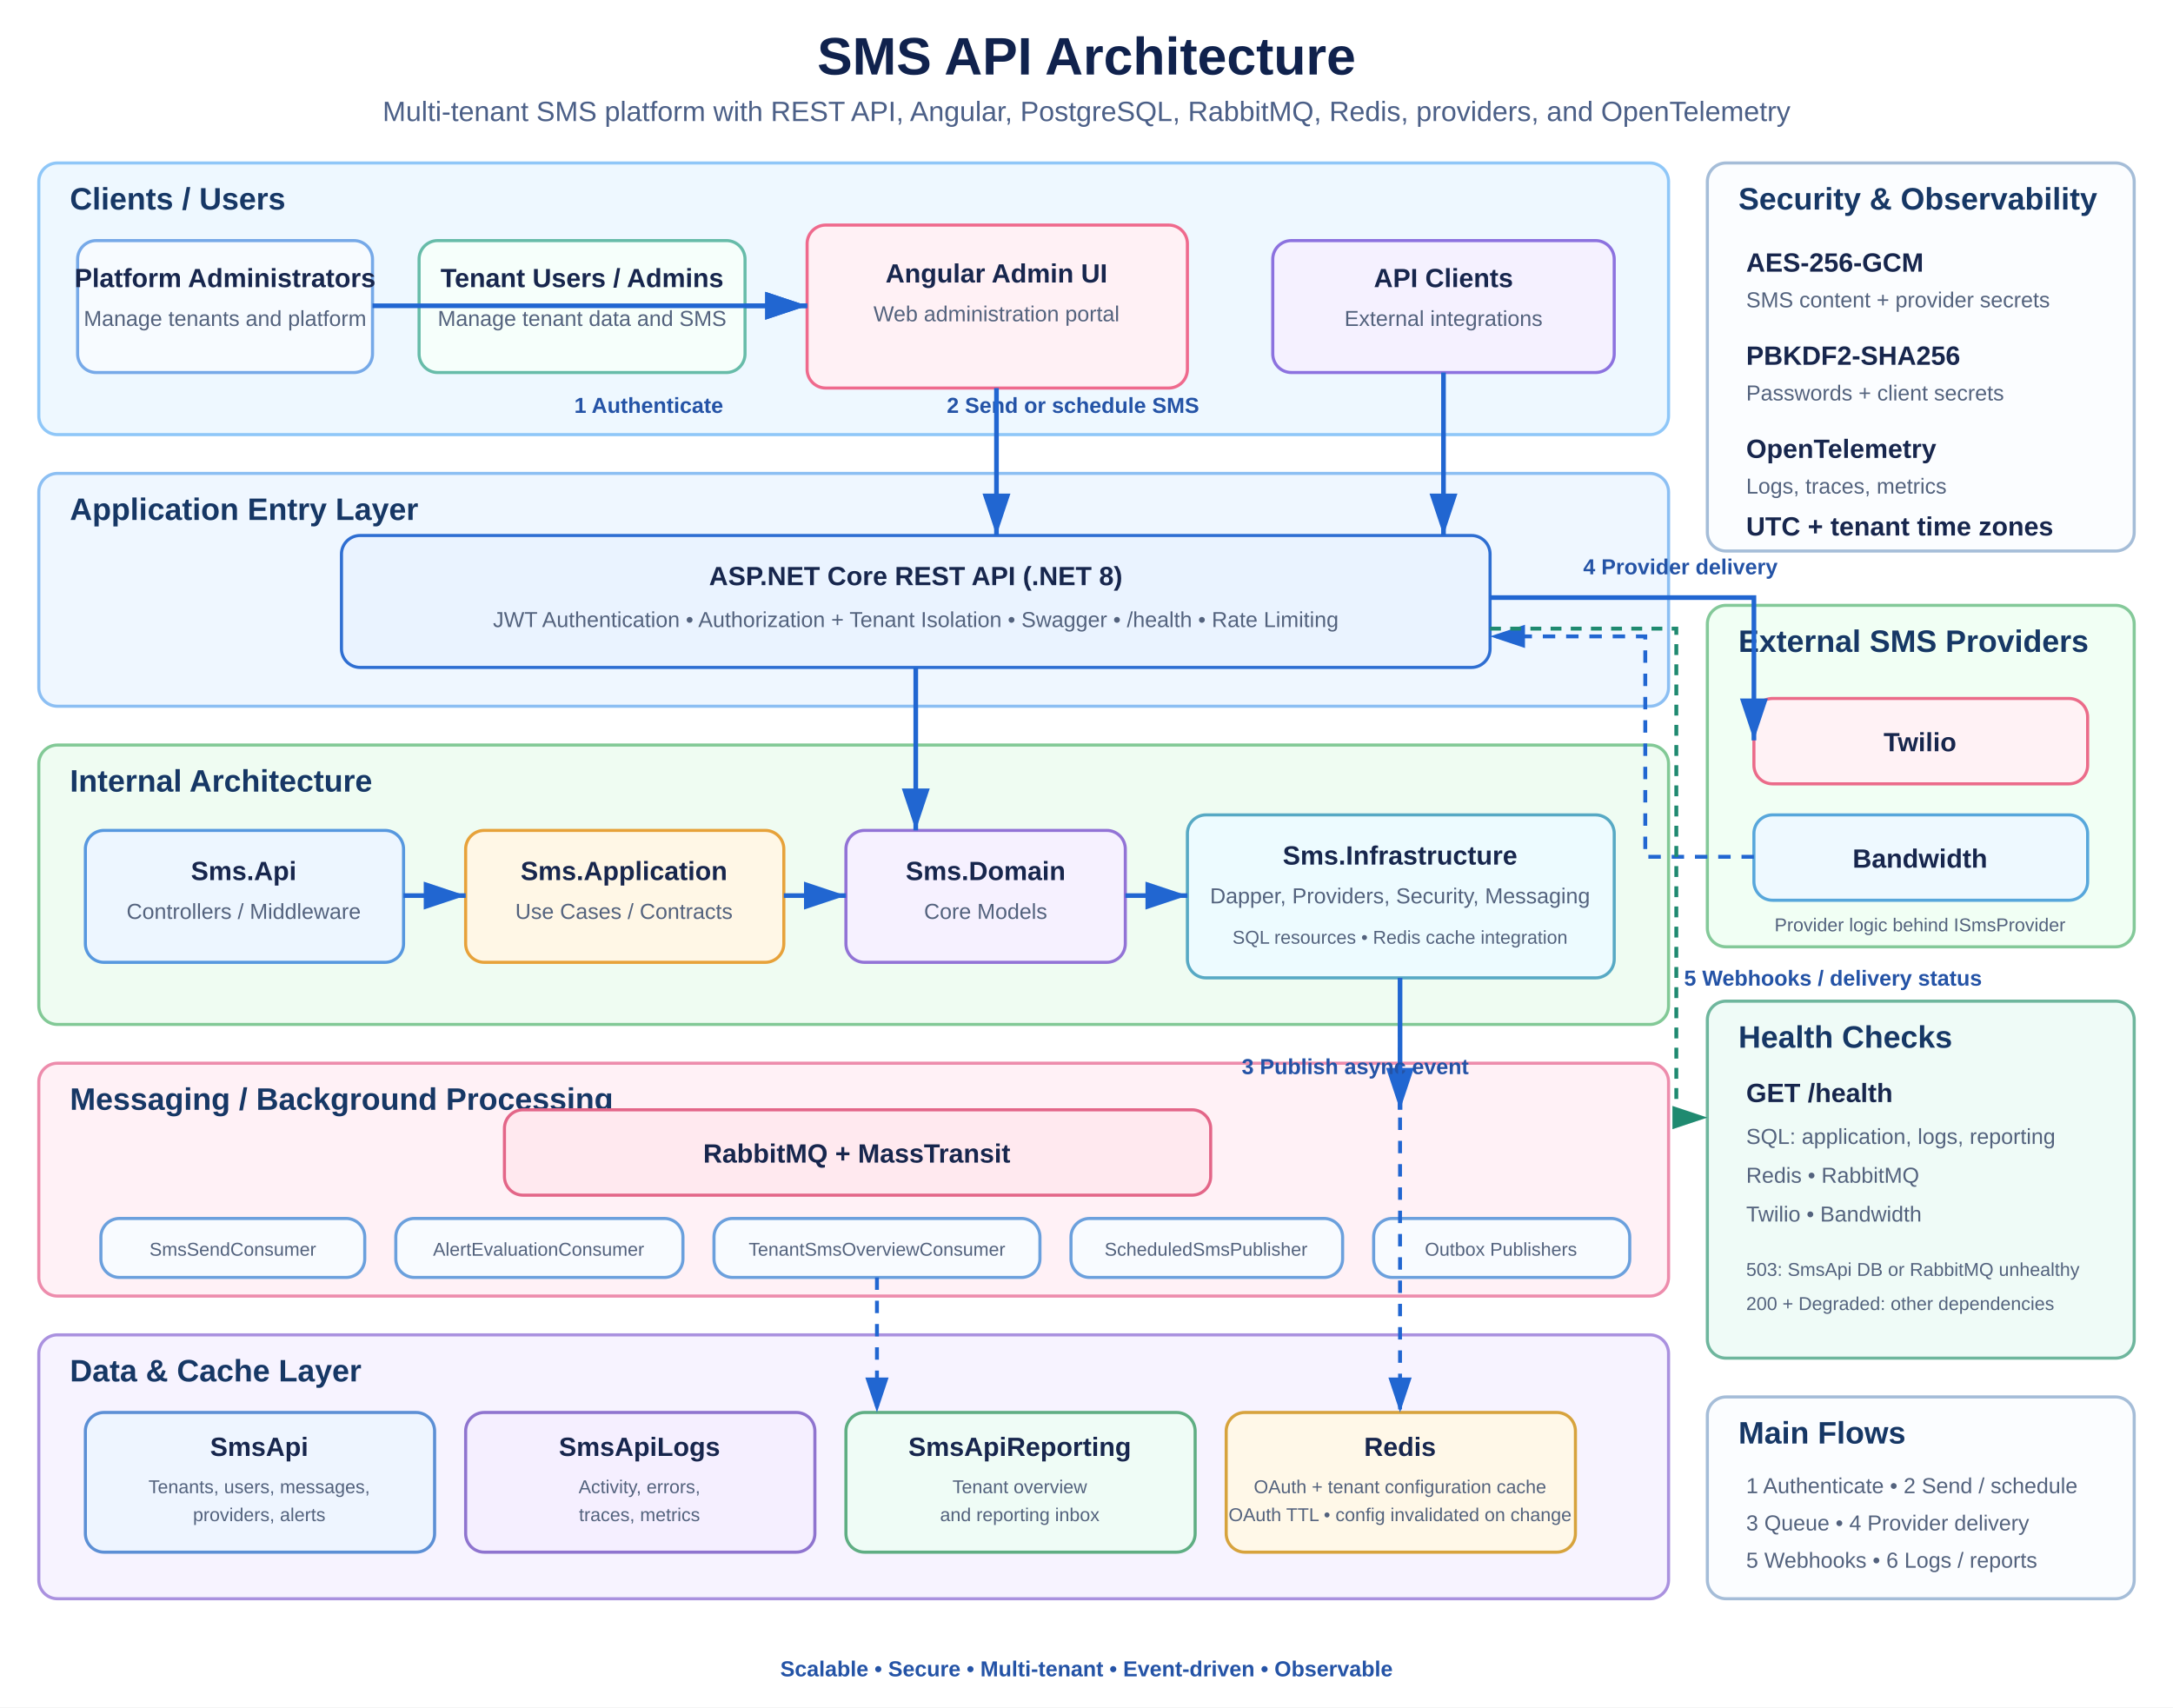
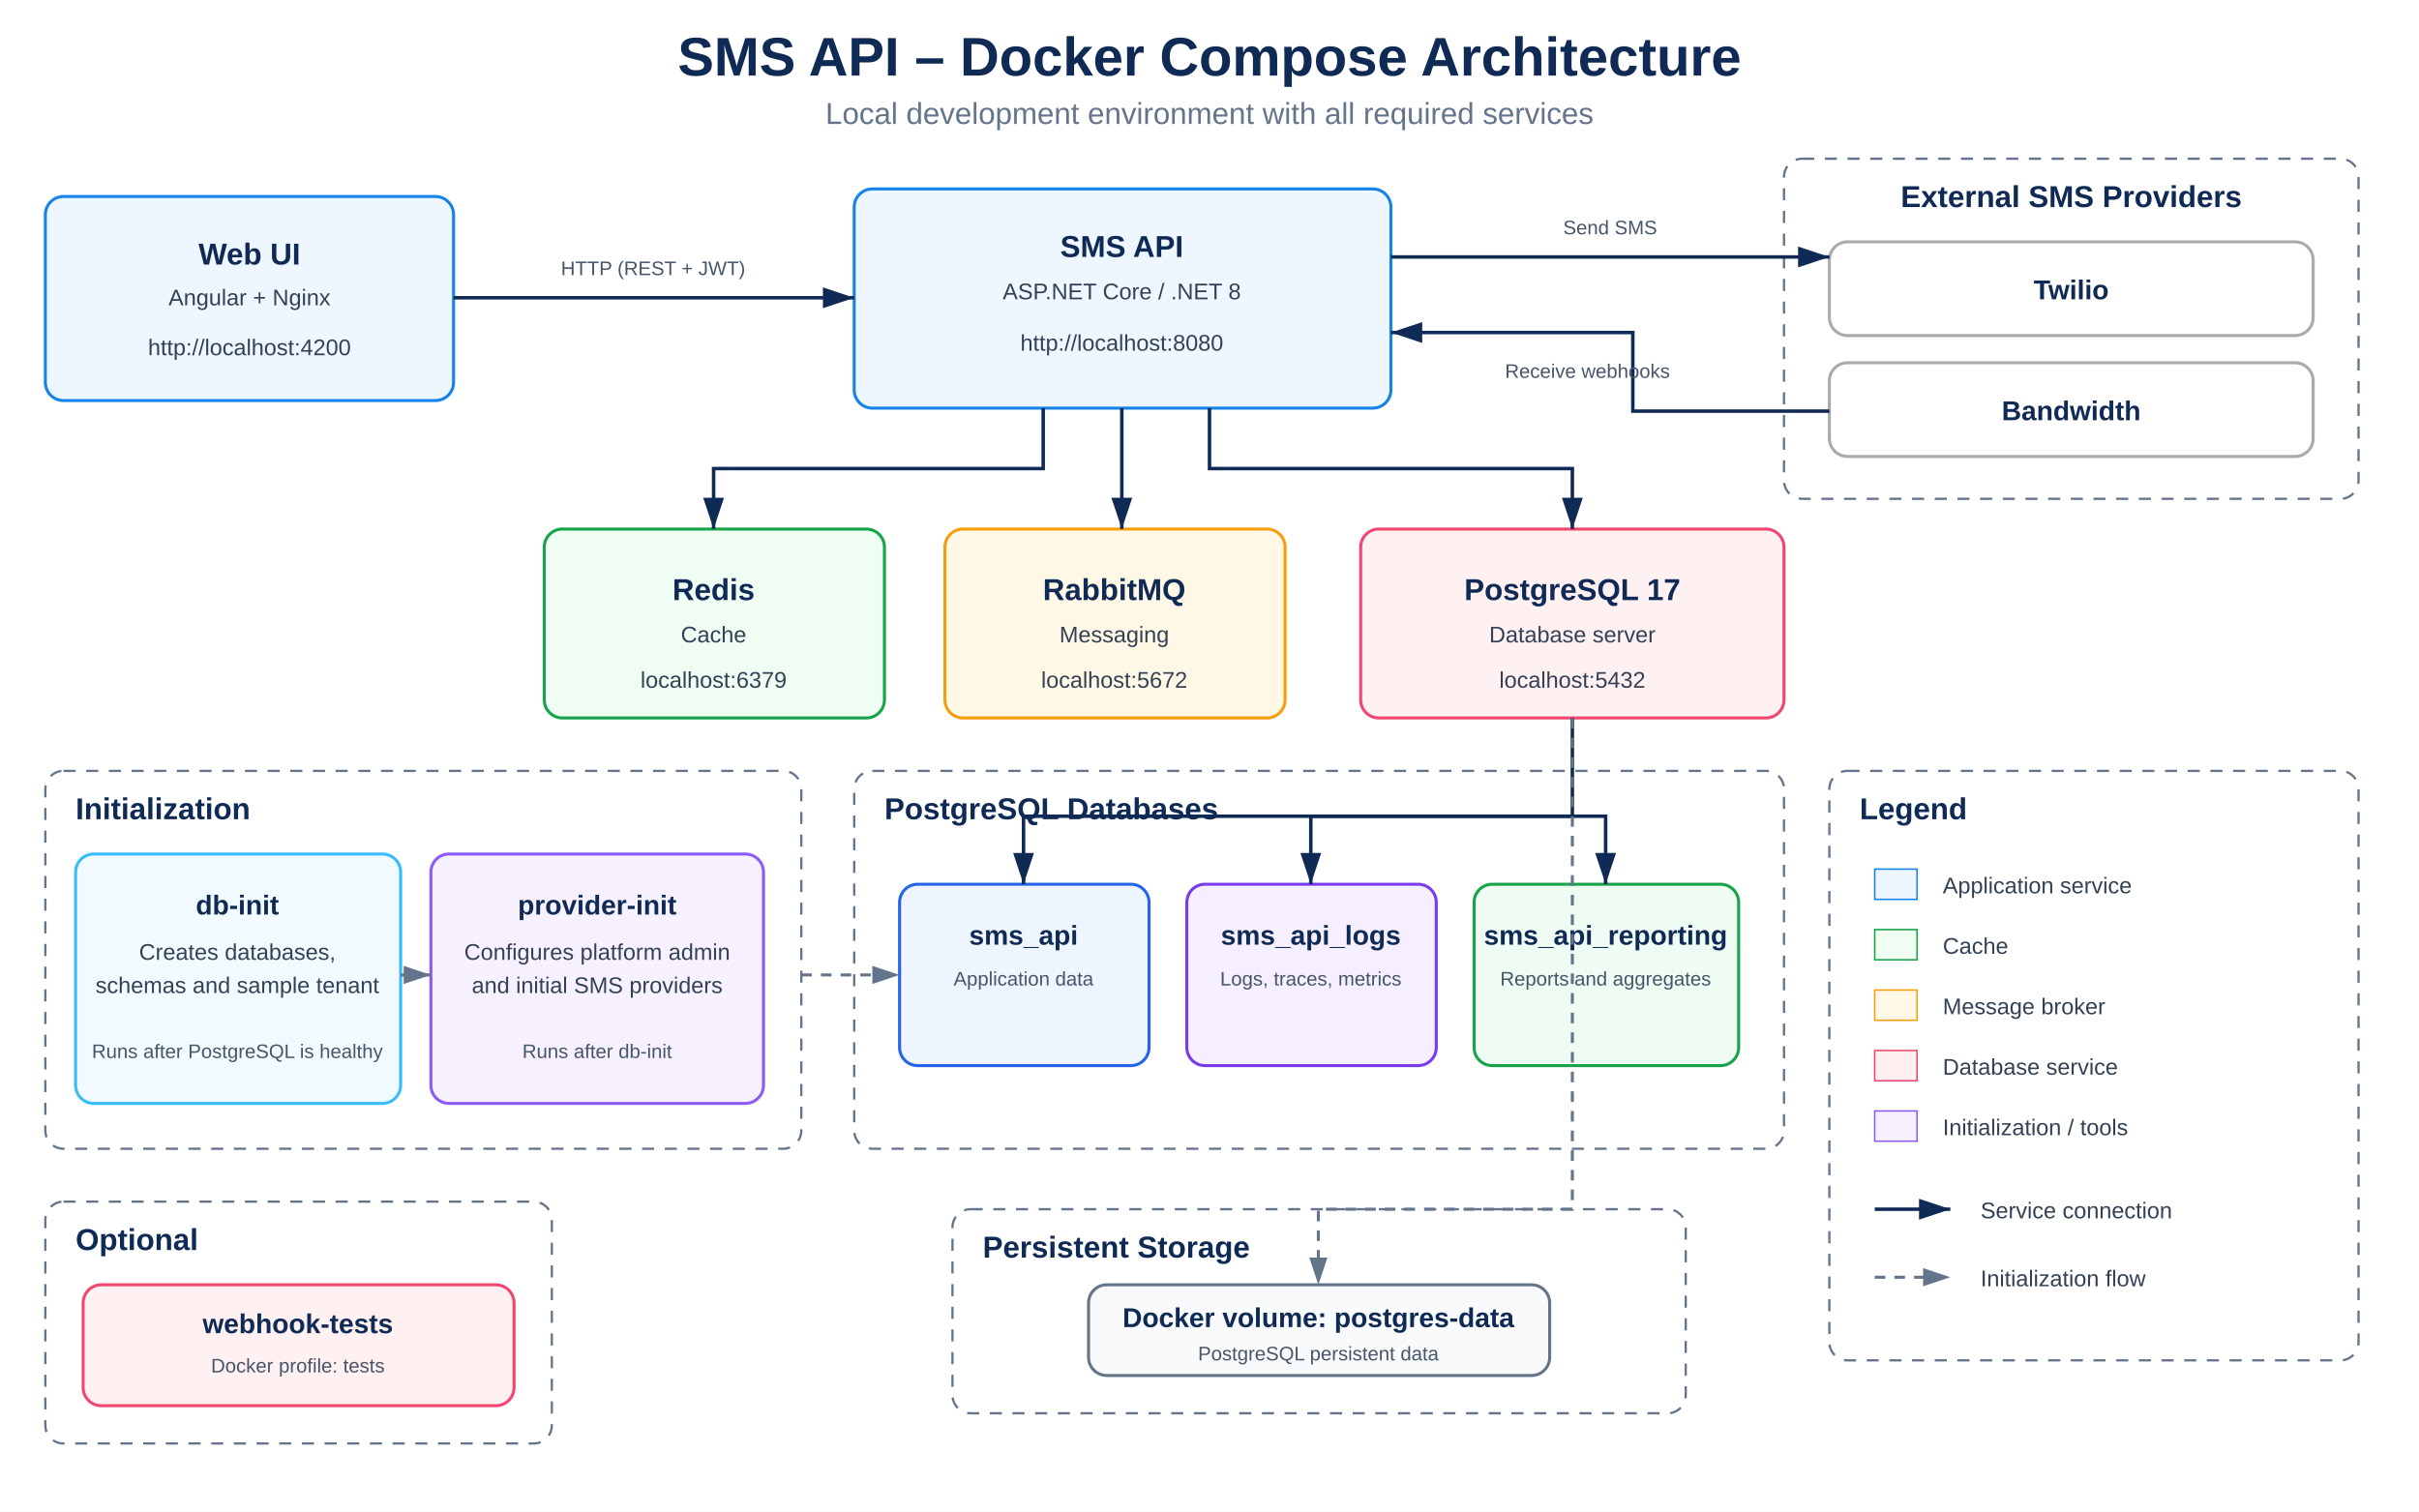
- <svg xmlns="http://www.w3.org/2000/svg" width="1400" height="1100" viewBox="0 0 1400 1100">
+ <svg xmlns="http://www.w3.org/2000/svg" width="1600" height="1000" viewBox="0 0 1600 1000">
  <defs>
    <style>
-       .title{font:700 34px Arial,sans-serif;fill:#10224d}
-       .sub{font:18px Arial,sans-serif;fill:#4b5f87}
-       .h{font:700 20px Arial,sans-serif;fill:#163765}
-       .t{font:700 17px Arial,sans-serif;fill:#17264d}
-       .s{font:14px Arial,sans-serif;fill:#53627d}
-       .mini{font:12px Arial,sans-serif;fill:#53627d}
-       .flow{font:700 14px Arial,sans-serif;fill:#2453a6}
-       .box{rx:12;ry:12;stroke-width:2}
-       .line{stroke:#2166d1;stroke-width:3;fill:none;marker-end:url(#arrow)}
-       .dash{stroke:#2166d1;stroke-width:2.5;fill:none;stroke-dasharray:8 7;marker-end:url(#arrow)}
-       .health{stroke:#1f8a70;stroke-width:2.5;fill:none;stroke-dasharray:7 6;marker-end:url(#greenArrow)}
-     </style>
-     <marker id="arrow" markerWidth="10" markerHeight="10" refX="9" refY="3" orient="auto" markerUnits="strokeWidth">
-       <path d="M0,0 L0,6 L9,3 z" fill="#2166d1" />
+ .title{font:700 36px Arial,sans-serif;fill:#102a56}.sub{font:20px Arial,sans-serif;fill:#64748b}.h{font:700 20px Arial,sans-serif;fill:#102a56}.t{font:700 18px Arial,sans-serif;fill:#102a56}.s{font:15px Arial,sans-serif;fill:#334155}.mini{font:13px Arial,sans-serif;fill:#475569}.box{rx:12;ry:12;stroke-width:2}.group{rx:12;ry:12;fill:#fff;stroke:#64748b;stroke-width:1.5;stroke-dasharray:8 7}.line{stroke:#102a56;stroke-width:2.3;fill:none;marker-end:url(#a)}.dash{stroke:#64748b;stroke-width:2;fill:none;stroke-dasharray:7 6;marker-end:url(#g)}
+ </style>
+     <marker id="a" markerWidth="10" markerHeight="10" refX="9" refY="3" orient="auto">
+       <path d="M0 0L0 6L9 3z" fill="#102a56" />
    </marker>
-     <marker id="greenArrow" markerWidth="10" markerHeight="10" refX="9" refY="3" orient="auto" markerUnits="strokeWidth">
-       <path d="M0,0 L0,6 L9,3 z" fill="#1f8a70" />
+     <marker id="g" markerWidth="10" markerHeight="10" refX="9" refY="3" orient="auto">
+       <path d="M0 0L0 6L9 3z" fill="#64748b" />
    </marker>
  </defs>
-   <rect width="1400" height="1100" fill="#ffffff" />
-   <text x="700" y="48" text-anchor="middle" class="title">SMS API Architecture</text>
-   <text x="700" y="78" text-anchor="middle" class="sub">Multi-tenant SMS platform with REST API, Angular, PostgreSQL, RabbitMQ, Redis, providers, and OpenTelemetry</text>
-   <rect x="25" y="105" width="1050" height="175" fill="#eef8ff" stroke="#8fc7f8" class="box" />
-   <text x="45" y="135" class="h">Clients / Users</text>
-   <rect x="50" y="155" width="190" height="85" fill="#f7fbff" stroke="#76a9e8" class="box" />
-   <text x="145" y="185" text-anchor="middle" class="t">Platform Administrators</text>
-   <text x="145" y="210" text-anchor="middle" class="s">Manage tenants and platform</text>
-   <rect x="270" y="155" width="210" height="85" fill="#f6fffb" stroke="#67bca9" class="box" />
-   <text x="375" y="185" text-anchor="middle" class="t">Tenant Users / Admins</text>
-   <text x="375" y="210" text-anchor="middle" class="s">Manage tenant data and SMS</text>
-   <rect x="520" y="145" width="245" height="105" fill="#fff1f5" stroke="#ef6a8d" class="box" />
-   <text x="642" y="182" text-anchor="middle" class="t">Angular Admin UI</text>
-   <text x="642" y="207" text-anchor="middle" class="s">Web administration portal</text>
-   <rect x="820" y="155" width="220" height="85" fill="#f5f1ff" stroke="#8c72df" class="box" />
-   <text x="930" y="185" text-anchor="middle" class="t">API Clients</text>
-   <text x="930" y="210" text-anchor="middle" class="s">External integrations</text>
-   <path d="M240 197 H520" class="line" />
-   <path d="M480 197 H520" class="line" />
-   <text x="370" y="266" class="flow">1 Authenticate</text>
-   <text x="610" y="266" class="flow">2 Send or schedule SMS</text>
-   <rect x="25" y="305" width="1050" height="150" fill="#eff7ff" stroke="#8cbff3" class="box" />
-   <text x="45" y="335" class="h">Application Entry Layer</text>
-   <rect x="220" y="345" width="740" height="85" fill="#eaf3ff" stroke="#2e6ed2" class="box" />
-   <text x="590" y="377" text-anchor="middle" class="t">ASP.NET Core REST API (.NET 8)</text>
-   <text x="590" y="404" text-anchor="middle" class="s">JWT Authentication • Authorization + Tenant Isolation • Swagger • /health • Rate Limiting</text>
-   <path d="M642 250 V345" class="line" />
-   <path d="M930 240 V345" class="line" />
-   <rect x="25" y="480" width="1050" height="180" fill="#effcf2" stroke="#82c996" class="box" />
-   <text x="45" y="510" class="h">Internal Architecture</text>
-   <rect x="55" y="535" width="205" height="85" fill="#edf6ff" stroke="#5798df" class="box" />
-   <text x="157" y="567" text-anchor="middle" class="t">Sms.Api</text>
-   <text x="157" y="592" text-anchor="middle" class="s">Controllers / Middleware</text>
-   <rect x="300" y="535" width="205" height="85" fill="#fff7e6" stroke="#e7a23a" class="box" />
-   <text x="402" y="567" text-anchor="middle" class="t">Sms.Application</text>
-   <text x="402" y="592" text-anchor="middle" class="s">Use Cases / Contracts</text>
-   <rect x="545" y="535" width="180" height="85" fill="#f6f1ff" stroke="#9273d6" class="box" />
-   <text x="635" y="567" text-anchor="middle" class="t">Sms.Domain</text>
-   <text x="635" y="592" text-anchor="middle" class="s">Core Models</text>
-   <rect x="765" y="525" width="275" height="105" fill="#edfbff" stroke="#57a9c4" class="box" />
-   <text x="902" y="557" text-anchor="middle" class="t">Sms.Infrastructure</text>
-   <text x="902" y="582" text-anchor="middle" class="s">Dapper, Providers, Security, Messaging</text>
-   <text x="902" y="608" text-anchor="middle" class="mini">SQL resources • Redis cache integration</text>
-   <path d="M260 577 H300" class="line" />
-   <path d="M505 577 H545" class="line" />
-   <path d="M725 577 H765" class="line" />
-   <path d="M590 430 V535" class="line" />
-   <rect x="25" y="685" width="1050" height="150" fill="#fff1f6" stroke="#ed8cac" class="box" />
-   <text x="45" y="715" class="h">Messaging / Background Processing</text>
-   <rect x="325" y="715" width="455" height="55" fill="#ffe9ef" stroke="#e36688" class="box" />
-   <text x="552" y="749" text-anchor="middle" class="t">RabbitMQ + MassTransit</text>
-   <path d="M902 630 V715" class="line" />
-   <text x="800" y="692" class="flow">3 Publish async event</text>
-   <rect x="65" y="785" width="170" height="38" fill="#f8fbff" stroke="#6ba0dd" class="box" />
-   <text x="150" y="809" text-anchor="middle" class="mini">SmsSendConsumer</text>
-   <rect x="255" y="785" width="185" height="38" fill="#f8fbff" stroke="#6ba0dd" class="box" />
-   <text x="347" y="809" text-anchor="middle" class="mini">AlertEvaluationConsumer</text>
-   <rect x="460" y="785" width="210" height="38" fill="#f8fbff" stroke="#6ba0dd" class="box" />
-   <text x="565" y="809" text-anchor="middle" class="mini">TenantSmsOverviewConsumer</text>
-   <rect x="690" y="785" width="175" height="38" fill="#f8fbff" stroke="#6ba0dd" class="box" />
-   <text x="777" y="809" text-anchor="middle" class="mini">ScheduledSmsPublisher</text>
-   <rect x="885" y="785" width="165" height="38" fill="#f8fbff" stroke="#6ba0dd" class="box" />
-   <text x="967" y="809" text-anchor="middle" class="mini">Outbox Publishers</text>
-   <rect x="25" y="860" width="1050" height="170" fill="#f7f3ff" stroke="#aa91df" class="box" />
-   <text x="45" y="890" class="h">Data &amp; Cache Layer</text>
-   <rect x="55" y="910" width="225" height="90" fill="#eef5ff" stroke="#5c8fd5" class="box" />
-   <text x="167" y="938" text-anchor="middle" class="t">SmsApi</text>
-   <text x="167" y="962" text-anchor="middle" class="mini">Tenants, users, messages,</text>
-   <text x="167" y="980" text-anchor="middle" class="mini">providers, alerts</text>
-   <rect x="300" y="910" width="225" height="90" fill="#f5efff" stroke="#8f74cf" class="box" />
-   <text x="412" y="938" text-anchor="middle" class="t">SmsApiLogs</text>
-   <text x="412" y="962" text-anchor="middle" class="mini">Activity, errors,</text>
-   <text x="412" y="980" text-anchor="middle" class="mini">traces, metrics</text>
-   <rect x="545" y="910" width="225" height="90" fill="#effcf6" stroke="#5fae83" class="box" />
-   <text x="657" y="938" text-anchor="middle" class="t">SmsApiReporting</text>
-   <text x="657" y="962" text-anchor="middle" class="mini">Tenant overview</text>
-   <text x="657" y="980" text-anchor="middle" class="mini">and reporting inbox</text>
-   <rect x="790" y="910" width="225" height="90" fill="#fff8e8" stroke="#d7a33d" class="box" />
-   <text x="902" y="938" text-anchor="middle" class="t">Redis</text>
-   <text x="902" y="962" text-anchor="middle" class="mini">OAuth + tenant configuration cache</text>
-   <text x="902" y="980" text-anchor="middle" class="mini">OAuth TTL • config invalidated on change</text>
-   <path d="M565 823 V910" class="dash" />
-   <path d="M902 630 V910" class="dash" />
-   <rect x="1100" y="105" width="275" height="250" fill="#fbfdff" stroke="#a5bdd8" class="box" />
-   <text x="1120" y="135" class="h">Security &amp; Observability</text>
-   <text x="1125" y="175" class="t">AES-256-GCM</text>
-   <text x="1125" y="198" class="s">SMS content + provider secrets</text>
-   <text x="1125" y="235" class="t">PBKDF2-SHA256</text>
-   <text x="1125" y="258" class="s">Passwords + client secrets</text>
-   <text x="1125" y="295" class="t">OpenTelemetry</text>
-   <text x="1125" y="318" class="s">Logs, traces, metrics</text>
-   <text x="1125" y="345" class="t">UTC + tenant time zones</text>
-   <rect x="1100" y="390" width="275" height="220" fill="#f1fff4" stroke="#84c999" class="box" />
-   <text x="1120" y="420" class="h">External SMS Providers</text>
-   <rect x="1130" y="450" width="215" height="55" fill="#fff2f5" stroke="#eb6b89" class="box" />
-   <text x="1237" y="484" text-anchor="middle" class="t">Twilio</text>
-   <rect x="1130" y="525" width="215" height="55" fill="#eef9ff" stroke="#57a7db" class="box" />
-   <text x="1237" y="559" text-anchor="middle" class="t">Bandwidth</text>
-   <text x="1237" y="600" text-anchor="middle" class="mini">Provider logic behind ISmsProvider</text>
-   <path d="M960 385 H1130 V477" class="line" />
-   <text x="1020" y="370" class="flow">4 Provider delivery</text>
-   <path d="M1130 552 H1060 V410 H960" class="dash" />
-   <text x="1085" y="635" class="flow">5 Webhooks / delivery status</text>
-   <rect x="1100" y="645" width="275" height="230" fill="#effbf7" stroke="#6eb69d" class="box" />
-   <text x="1120" y="675" class="h">Health Checks</text>
-   <text x="1125" y="710" class="t">GET /health</text>
-   <text x="1125" y="737" class="s">SQL: application, logs, reporting</text>
-   <text x="1125" y="762" class="s">Redis • RabbitMQ</text>
-   <text x="1125" y="787" class="s">Twilio • Bandwidth</text>
-   <text x="1125" y="822" class="mini">503: SmsApi DB or RabbitMQ unhealthy</text>
-   <text x="1125" y="844" class="mini">200 + Degraded: other dependencies</text>
-   <path d="M960 405 H1080 V720 H1100" class="health" />
-   <rect x="1100" y="900" width="275" height="130" fill="#fbfdff" stroke="#a5bdd8" class="box" />
-   <text x="1120" y="930" class="h">Main Flows</text>
-   <text x="1125" y="962" class="s">1 Authenticate • 2 Send / schedule</text>
-   <text x="1125" y="986" class="s">3 Queue • 4 Provider delivery</text>
-   <text x="1125" y="1010" class="s">5 Webhooks • 6 Logs / reports</text>
-   <text x="700" y="1080" text-anchor="middle" class="flow">Scalable • Secure • Multi-tenant • Event-driven • Observable</text>
+   <rect width="1600" height="1000" fill="#fff" />
+   <text x="800" y="50" text-anchor="middle" class="title">SMS API – Docker Compose Architecture</text>
+   <text x="800" y="82" text-anchor="middle" class="sub">Local development environment with all required services</text>
+   <rect x="30" y="130" width="270" height="135" fill="#eef6ff" stroke="#1683e8" class="box" />
+   <text x="165" y="175" text-anchor="middle" class="h">Web UI</text>
+   <text x="165" y="202" text-anchor="middle" class="s">Angular + Nginx</text>
+   <text x="165" y="235" text-anchor="middle" class="s">http://localhost:4200</text>
+   <rect x="565" y="125" width="355" height="145" fill="#eef6ff" stroke="#1683e8" class="box" />
+   <text x="742" y="170" text-anchor="middle" class="h">SMS API</text>
+   <text x="742" y="198" text-anchor="middle" class="s">ASP.NET Core / .NET 8</text>
+   <text x="742" y="232" text-anchor="middle" class="s">http://localhost:8080</text>
+   <path d="M300 197H565" class="line" />
+   <text x="432" y="182" text-anchor="middle" class="mini">HTTP (REST + JWT)</text>
+   <rect x="1180" y="105" width="380" height="225" class="group" />
+   <text x="1370" y="137" text-anchor="middle" class="h">External SMS Providers</text>
+   <rect x="1210" y="160" width="320" height="62" fill="#fff" stroke="#aaa" class="box" />
+   <text x="1370" y="198" text-anchor="middle" class="t">Twilio</text>
+   <rect x="1210" y="240" width="320" height="62" fill="#fff" stroke="#aaa" class="box" />
+   <text x="1370" y="278" text-anchor="middle" class="t">Bandwidth</text>
+   <path d="M920 170H1210" class="line" />
+   <text x="1065" y="155" text-anchor="middle" class="mini">Send SMS</text>
+   <path d="M1210 272H1080V220H920" class="line" />
+   <text x="1050" y="250" text-anchor="middle" class="mini">Receive webhooks</text>
+   <rect x="360" y="350" width="225" height="125" fill="#effdf3" stroke="#16a34a" class="box" />
+   <text x="472" y="397" text-anchor="middle" class="h">Redis</text>
+   <text x="472" y="425" text-anchor="middle" class="s">Cache</text>
+   <text x="472" y="455" text-anchor="middle" class="s">localhost:6379</text>
+   <rect x="625" y="350" width="225" height="125" fill="#fff8e7" stroke="#f59e0b" class="box" />
+   <text x="737" y="397" text-anchor="middle" class="h">RabbitMQ</text>
+   <text x="737" y="425" text-anchor="middle" class="s">Messaging</text>
+   <text x="737" y="455" text-anchor="middle" class="s">localhost:5672</text>
+   <rect x="900" y="350" width="280" height="125" fill="#fff0f2" stroke="#ef476f" class="box" />
+   <text x="1040" y="397" text-anchor="middle" class="h">PostgreSQL 17</text>
+   <text x="1040" y="425" text-anchor="middle" class="s">Database server</text>
+   <text x="1040" y="455" text-anchor="middle" class="s">localhost:5432</text>
+   <path d="M690 270V310H472V350" class="line" />
+   <path d="M742 270V350" class="line" />
+   <path d="M800 270V310H1040V350" class="line" />
+   <rect x="30" y="510" width="500" height="250" class="group" />
+   <text x="50" y="542" class="h">Initialization</text>
+   <rect x="50" y="565" width="215" height="165" fill="#f1fbff" stroke="#38bdf8" class="box" />
+   <text x="157" y="605" text-anchor="middle" class="t">db-init</text>
+   <text x="157" y="635" text-anchor="middle" class="s">Creates databases,</text>
+   <text x="157" y="657" text-anchor="middle" class="s">schemas and sample tenant</text>
+   <text x="157" y="700" text-anchor="middle" class="mini">Runs after PostgreSQL is healthy</text>
+   <rect x="285" y="565" width="220" height="165" fill="#f7f1ff" stroke="#8b5cf6" class="box" />
+   <text x="395" y="605" text-anchor="middle" class="t">provider-init</text>
+   <text x="395" y="635" text-anchor="middle" class="s">Configures platform admin</text>
+   <text x="395" y="657" text-anchor="middle" class="s">and initial SMS providers</text>
+   <text x="395" y="700" text-anchor="middle" class="mini">Runs after db-init</text>
+   <rect x="565" y="510" width="615" height="250" class="group" />
+   <text x="585" y="542" class="h">PostgreSQL Databases</text>
+   <rect x="595" y="585" width="165" height="120" fill="#eef5ff" stroke="#2563eb" class="box" />
+   <text x="677" y="625" text-anchor="middle" class="t">sms_api</text>
+   <text x="677" y="652" text-anchor="middle" class="mini">Application data</text>
+   <rect x="785" y="585" width="165" height="120" fill="#f6efff" stroke="#7c3aed" class="box" />
+   <text x="867" y="625" text-anchor="middle" class="t">sms_api_logs</text>
+   <text x="867" y="652" text-anchor="middle" class="mini">Logs, traces, metrics</text>
+   <rect x="975" y="585" width="175" height="120" fill="#effcf3" stroke="#16a34a" class="box" />
+   <text x="1062" y="625" text-anchor="middle" class="t">sms_api_reporting</text>
+   <text x="1062" y="652" text-anchor="middle" class="mini">Reports and aggregates</text>
+   <path d="M1040 475V540H677V585" class="line" />
+   <path d="M1040 540H867V585" class="line" />
+   <path d="M1040 540H1062V585" class="line" />
+   <path d="M265 645H285" class="dash" />
+   <path d="M530 645H595" class="dash" />
+   <rect x="30" y="795" width="335" height="160" class="group" />
+   <text x="50" y="827" class="h">Optional</text>
+   <rect x="55" y="850" width="285" height="80" fill="#fff0f2" stroke="#ef476f" class="box" />
+   <text x="197" y="882" text-anchor="middle" class="t">webhook-tests</text>
+   <text x="197" y="908" text-anchor="middle" class="mini">Docker profile: tests</text>
+   <rect x="630" y="800" width="485" height="135" class="group" />
+   <text x="650" y="832" class="h">Persistent Storage</text>
+   <rect x="720" y="850" width="305" height="60" fill="#f8fafc" stroke="#64748b" class="box" />
+   <text x="872" y="878" text-anchor="middle" class="t">Docker volume: postgres-data</text>
+   <text x="872" y="900" text-anchor="middle" class="mini">PostgreSQL persistent data</text>
+   <path d="M1040 475V800H872V850" class="dash" />
+   <rect x="1210" y="510" width="350" height="390" class="group" />
+   <text x="1230" y="542" class="h">Legend</text>
+   <rect x="1240" y="575" width="28" height="20" fill="#eef6ff" stroke="#1683e8" />
+   <text x="1285" y="591" class="s">Application service</text>
+   <rect x="1240" y="615" width="28" height="20" fill="#effdf3" stroke="#16a34a" />
+   <text x="1285" y="631" class="s">Cache</text>
+   <rect x="1240" y="655" width="28" height="20" fill="#fff8e7" stroke="#f59e0b" />
+   <text x="1285" y="671" class="s">Message broker</text>
+   <rect x="1240" y="695" width="28" height="20" fill="#fff0f2" stroke="#ef476f" />
+   <text x="1285" y="711" class="s">Database service</text>
+   <rect x="1240" y="735" width="28" height="20" fill="#f7f1ff" stroke="#8b5cf6" />
+   <text x="1285" y="751" class="s">Initialization / tools</text>
+   <line x1="1240" y1="800" x2="1290" y2="800" class="line" />
+   <text x="1310" y="806" class="s">Service connection</text>
+   <line x1="1240" y1="845" x2="1290" y2="845" class="dash" />
+   <text x="1310" y="851" class="s">Initialization flow</text>
</svg>
